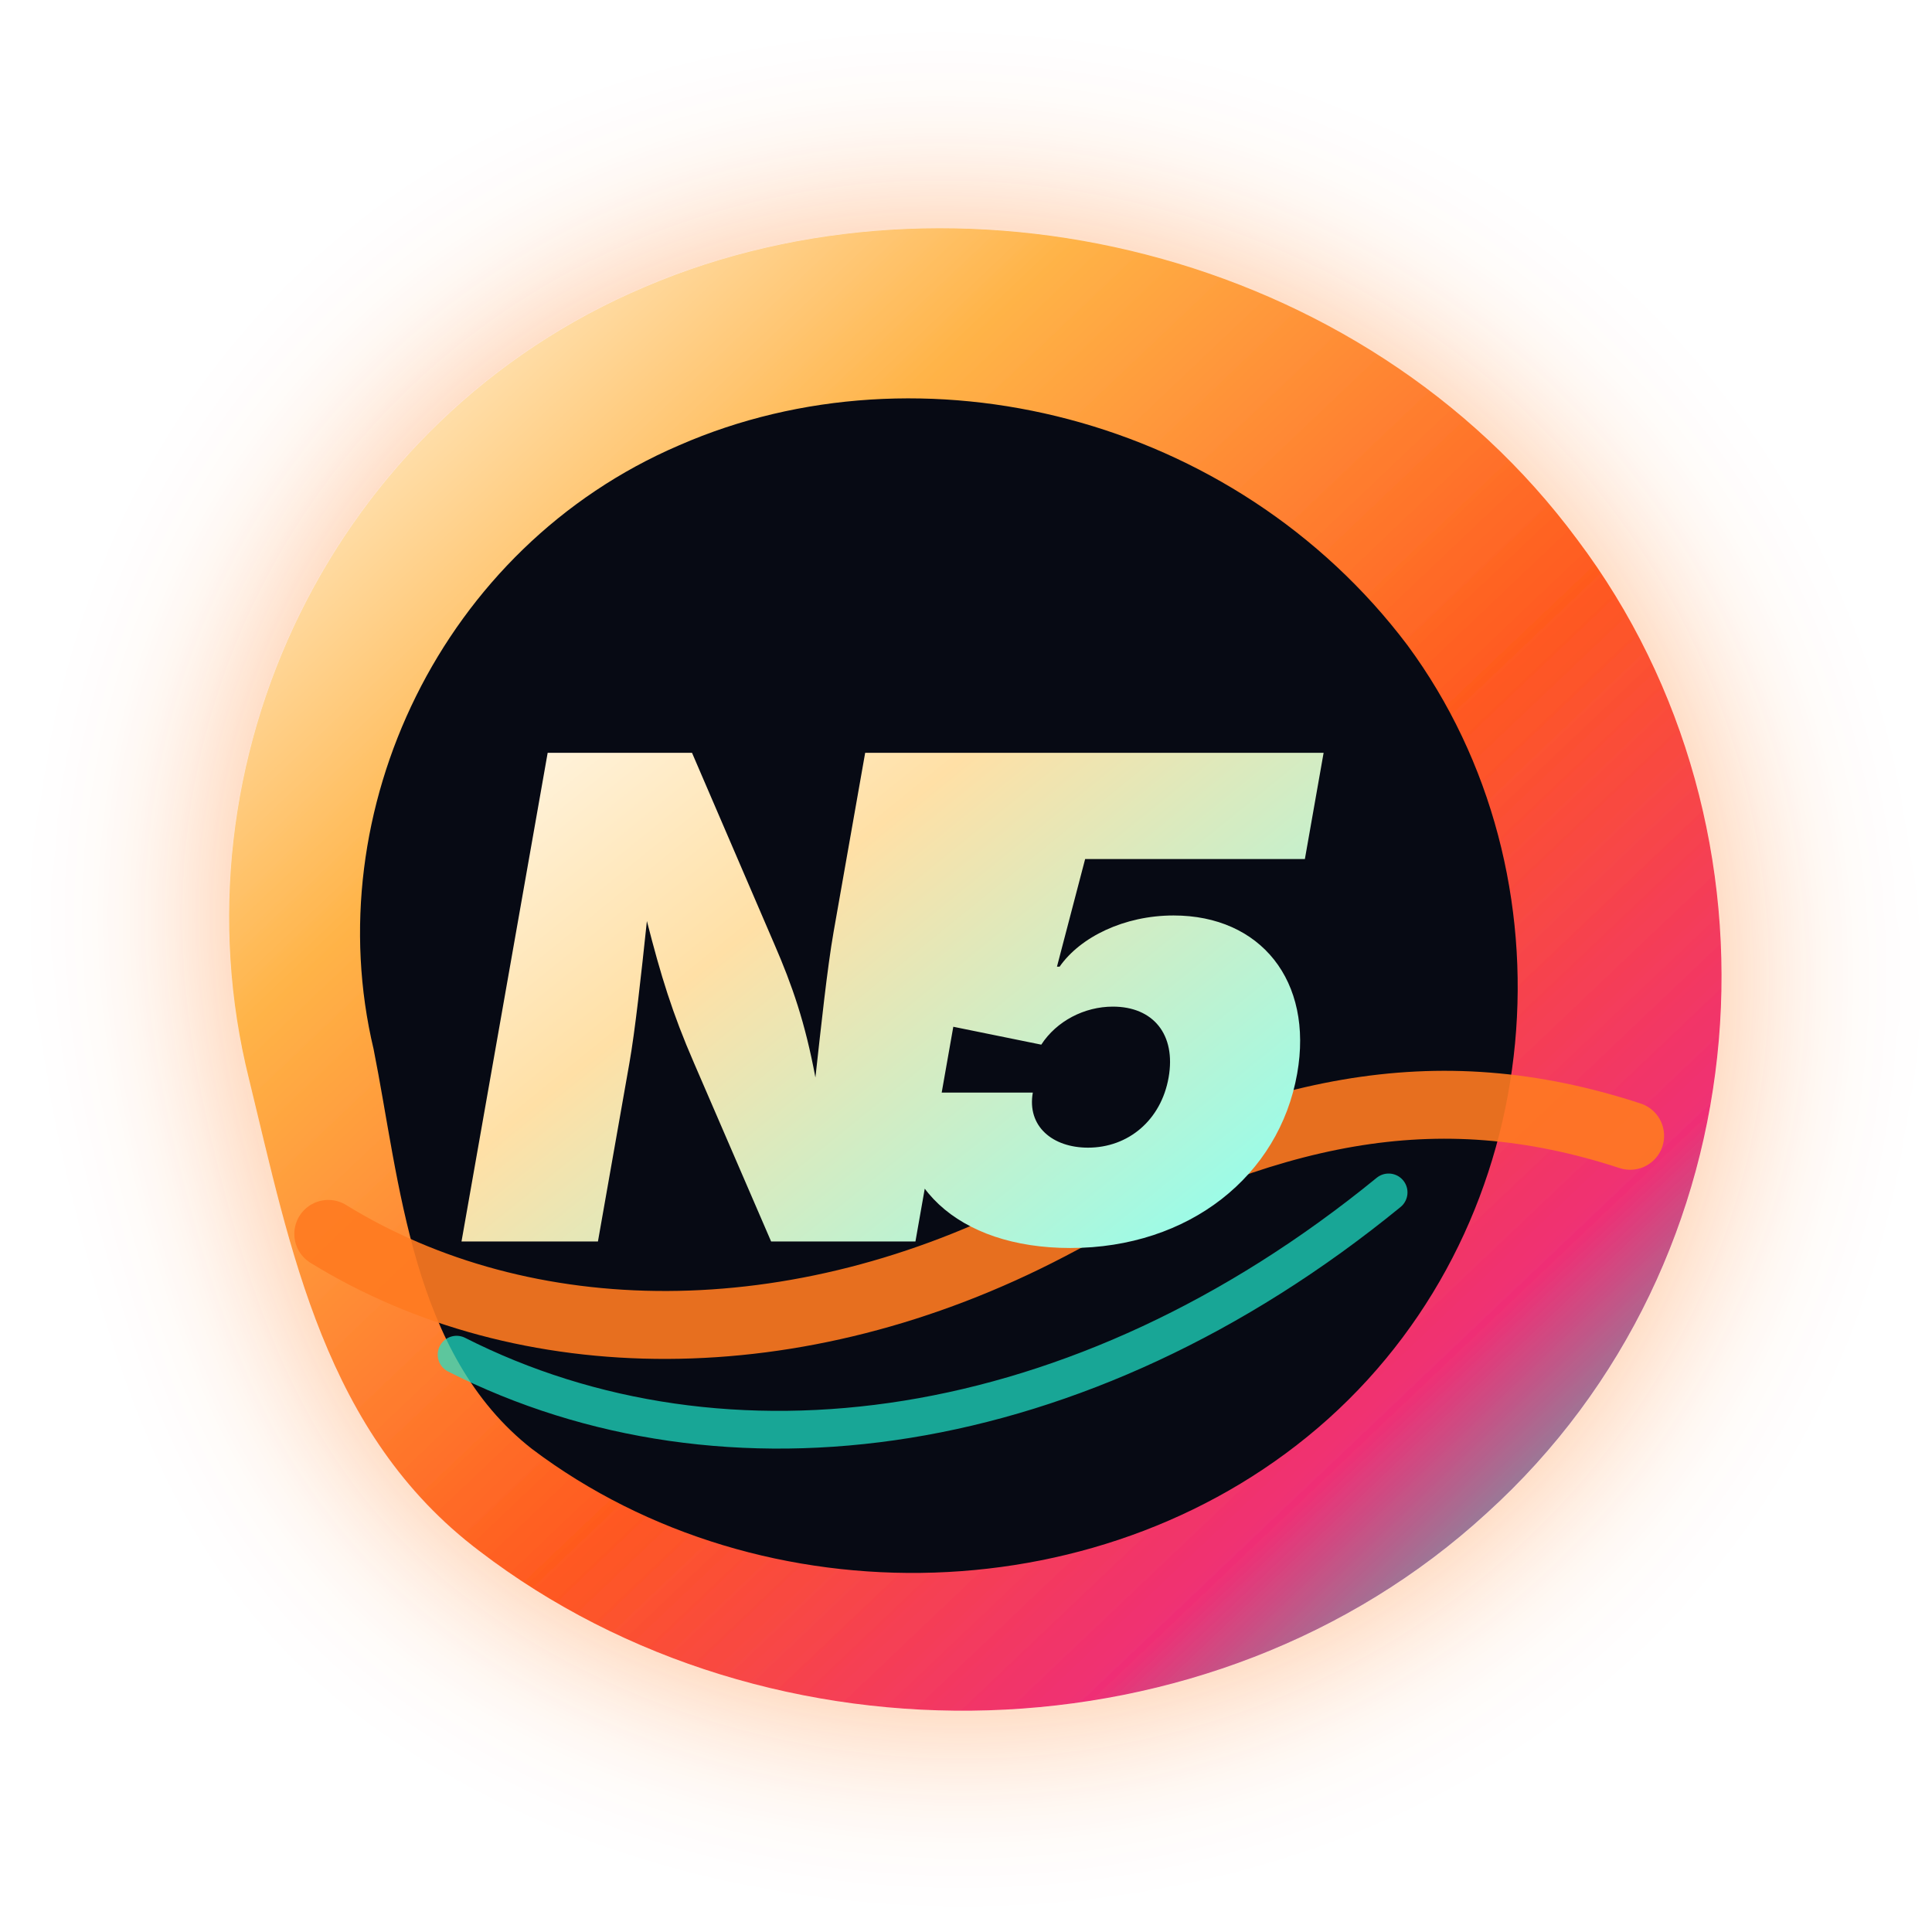
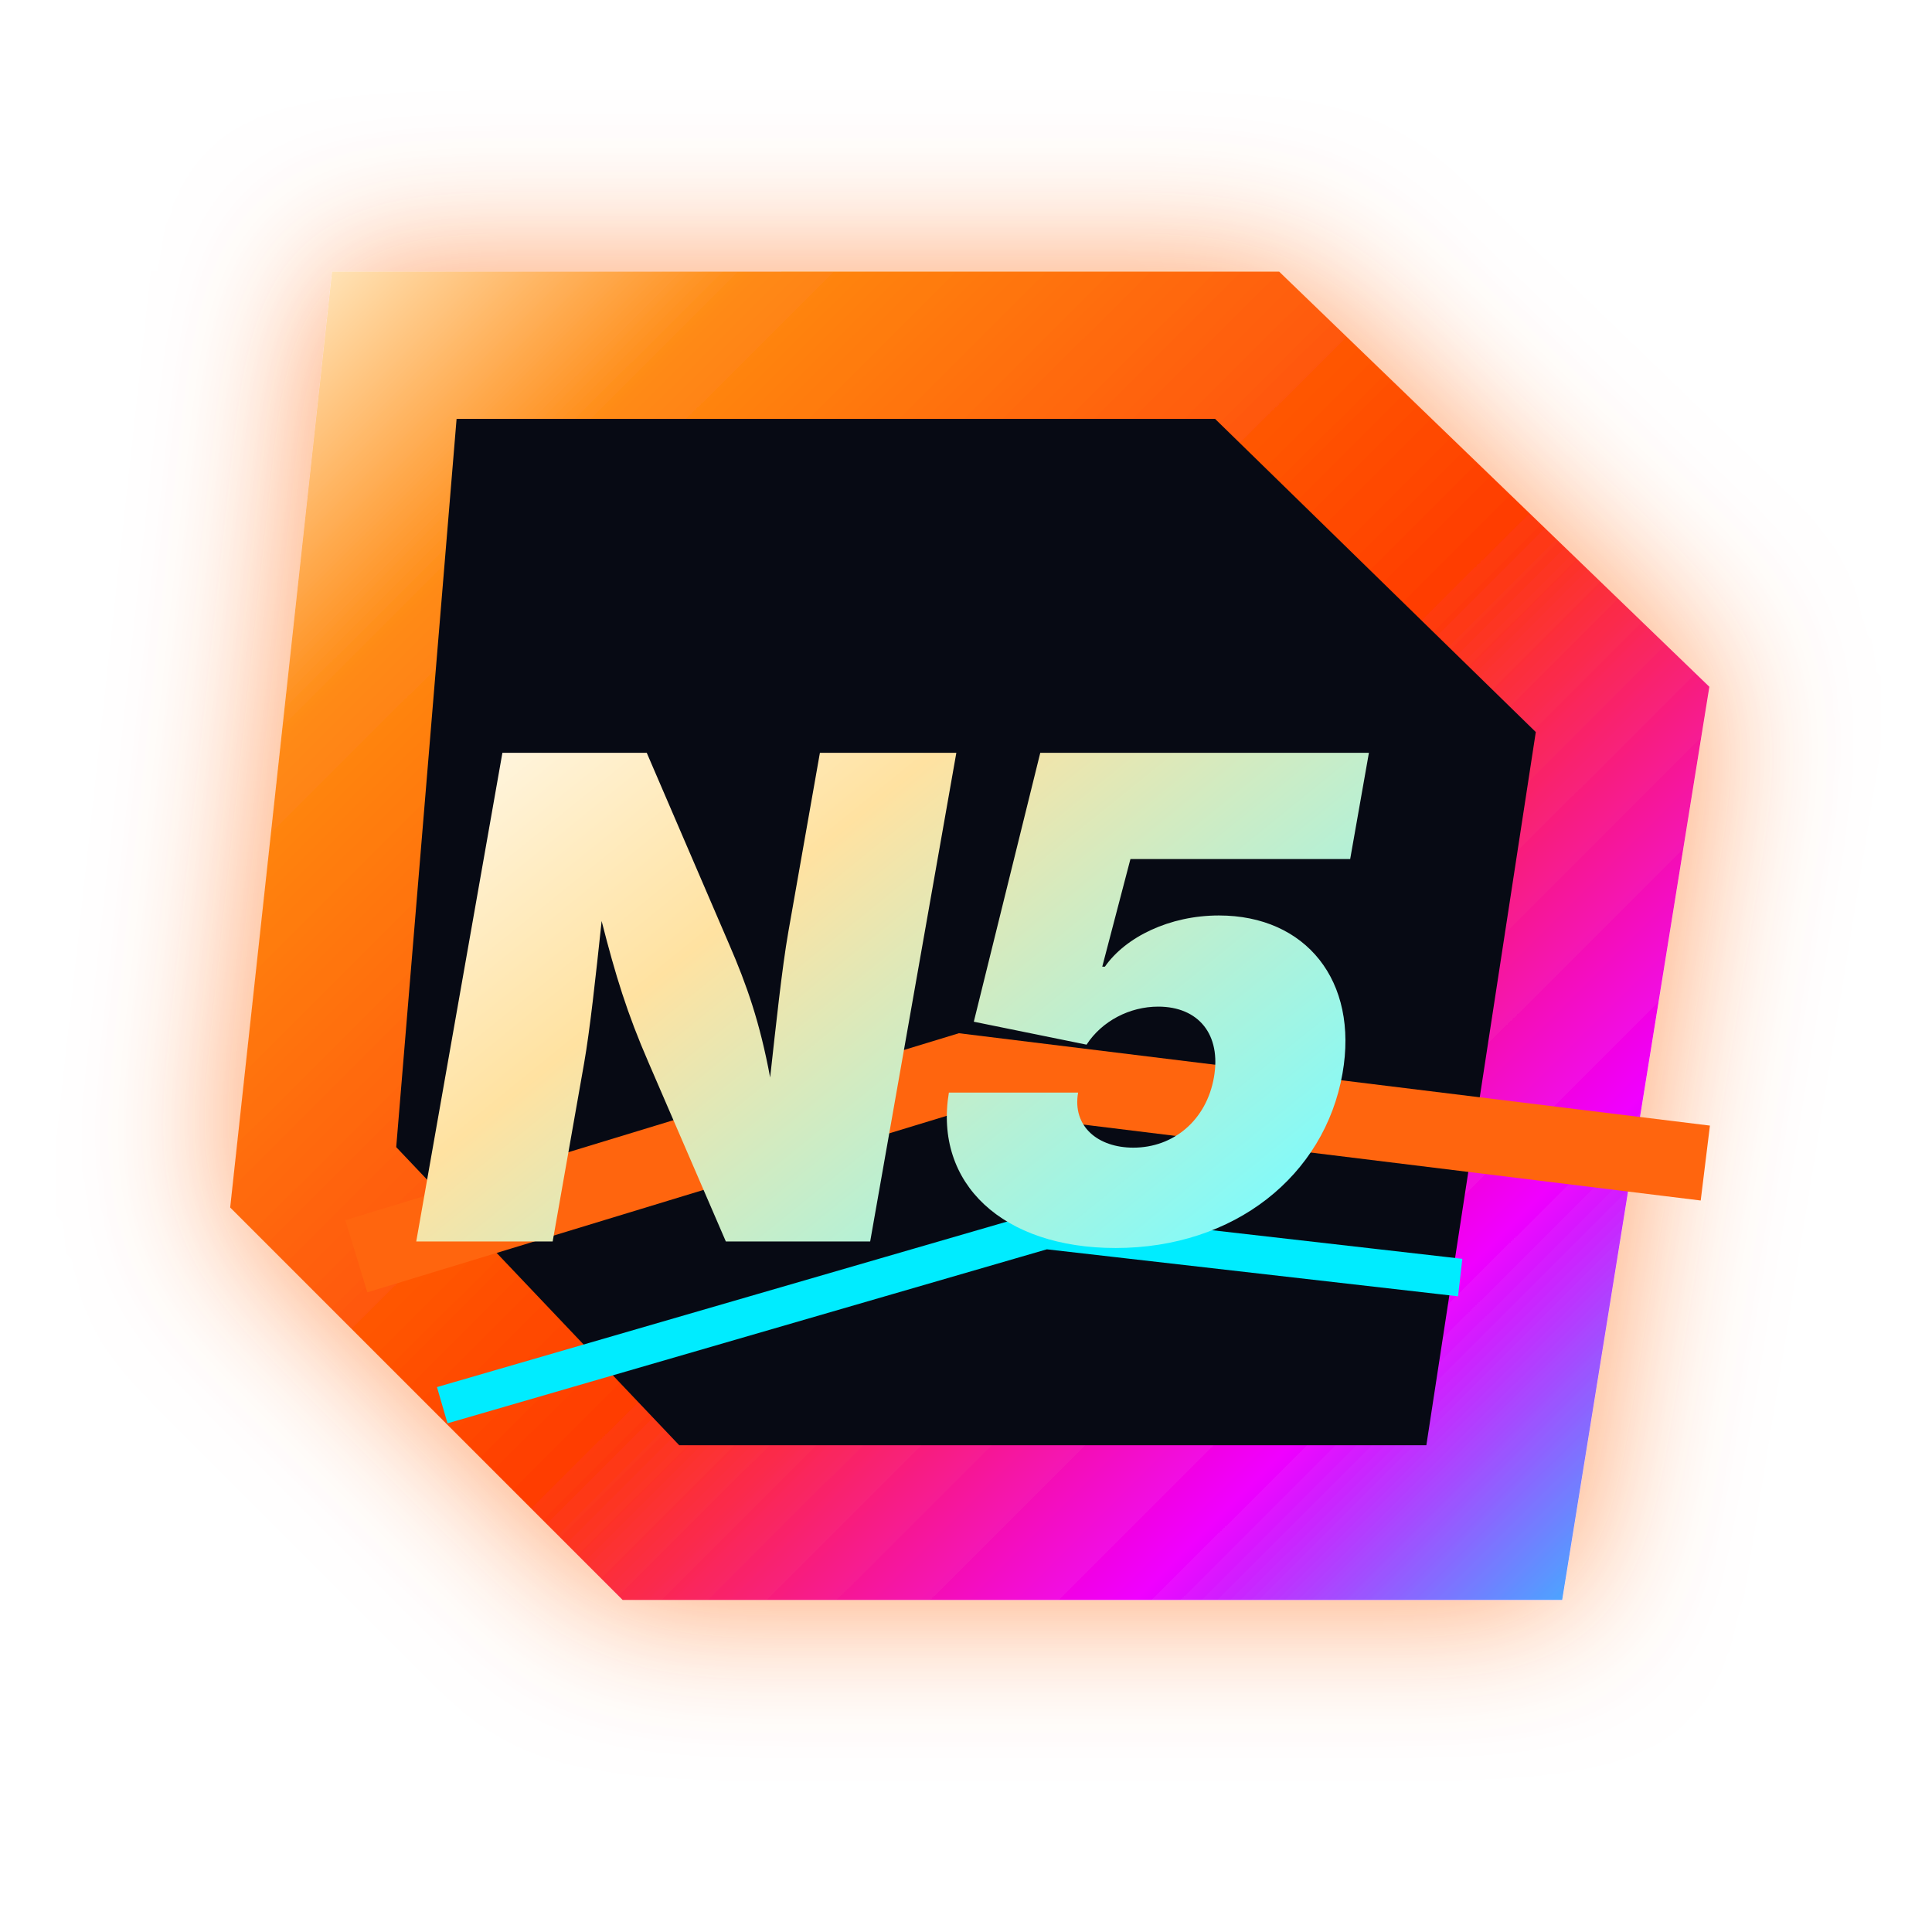
<svg xmlns="http://www.w3.org/2000/svg" width="512" height="512" viewBox="0 0 512 512" fill="none">
  <defs>
-     <linearGradient id="ring" x1="91" y1="77" x2="433" y2="437" gradientUnits="userSpaceOnUse">
-       <stop stop-color="#FFF4DB" />
-       <stop offset="0.25" stop-color="#FFB347" />
-       <stop offset="0.57" stop-color="#FF5A1F" />
-       <stop offset="0.82" stop-color="#EF2F75" />
-       <stop offset="1" stop-color="#1FE2C8" />
+     <linearGradient id="ring" x1="70" y1="66" x2="447" y2="444" gradientUnits="userSpaceOnUse">
+       <stop stop-color="#FFF5D8" />
+       <stop offset="0.18" stop-color="#FF8A13" />
+       <stop offset="0.53" stop-color="#FF3D00" />
+       <stop offset="0.78" stop-color="#F000FF" />
+       <stop offset="1" stop-color="#00F0FF" />
    </linearGradient>
    <linearGradient id="letters" x1="150" y1="152" x2="356" y2="370" gradientUnits="userSpaceOnUse">
      <stop stop-color="#FFFFFF" />
-       <stop offset="0.44" stop-color="#FFE0A6" />
-       <stop offset="1" stop-color="#8EFFF0" />
+       <stop offset="0.42" stop-color="#FFE2A1" />
+       <stop offset="1" stop-color="#7AFCFF" />
    </linearGradient>
    <filter id="glow" x="-28%" y="-28%" width="156%" height="156%" color-interpolation-filters="sRGB">
-       <feDropShadow dx="0" dy="24" stdDeviation="22" flood-color="#02030A" flood-opacity="0.62" />
-       <feDropShadow dx="0" dy="0" stdDeviation="24" flood-color="#FF6A1F" flood-opacity="0.45" />
+       <feDropShadow dx="0" dy="22" stdDeviation="18" flood-color="#02030A" flood-opacity="0.72" />
+       <feDropShadow dx="0" dy="0" stdDeviation="20" flood-color="#FF5E00" flood-opacity="0.62" />
    </filter>
  </defs>
-   <path d="M66 286C45 202 88 111 171 76C253 41 361 66 418 143C476 220 468 334 394 401C321 468 204 470 127 411C86 380 77 331 66 286Z" fill="url(#ring)" filter="url(#glow)" />
-   <path d="M99 278C84 215 117 145 180 118C244 90 327 110 373 171C418 232 411 323 352 376C294 428 202 430 141 384C109 359 106 313 99 278Z" fill="#070A14" />
-   <path d="M87 327C139 359 211 360 278 325C336 294 380 284 432 301" stroke="#FF7A21" stroke-width="18" stroke-linecap="round" stroke-opacity="0.9" />
-   <path d="M121 359C192 395 286 383 368 316" stroke="#1FE2C8" stroke-width="10" stroke-linecap="round" stroke-opacity="0.72" />
+   <path d="M88 72H339L453 182L414 424H165L61 320L88 72Z" fill="url(#ring)" filter="url(#glow)" />
+   <path d="M121 111H322L407 194L378 383H180L105 304L121 111Z" fill="#070A14" />
+   <path d="M104 330L255 284L442 307" stroke="#FF650E" stroke-width="20" stroke-linecap="square" />
+   <path d="M122 371L277 326L382 338" stroke="#00ECFF" stroke-width="10" stroke-linecap="square" />
  <g transform="skewX(-10)">
-     <text x="286" y="329" text-anchor="middle" font-family="Arial Black, Inter, Arial, sans-serif" font-size="178" font-weight="900" letter-spacing="-24" fill="url(#letters)">N5</text>
+     <text x="286" y="329" text-anchor="middle" font-family="Arial Black, Inter, Arial, sans-serif" font-size="178" font-weight="900" fill="url(#letters)">N5</text>
  </g>
</svg>
